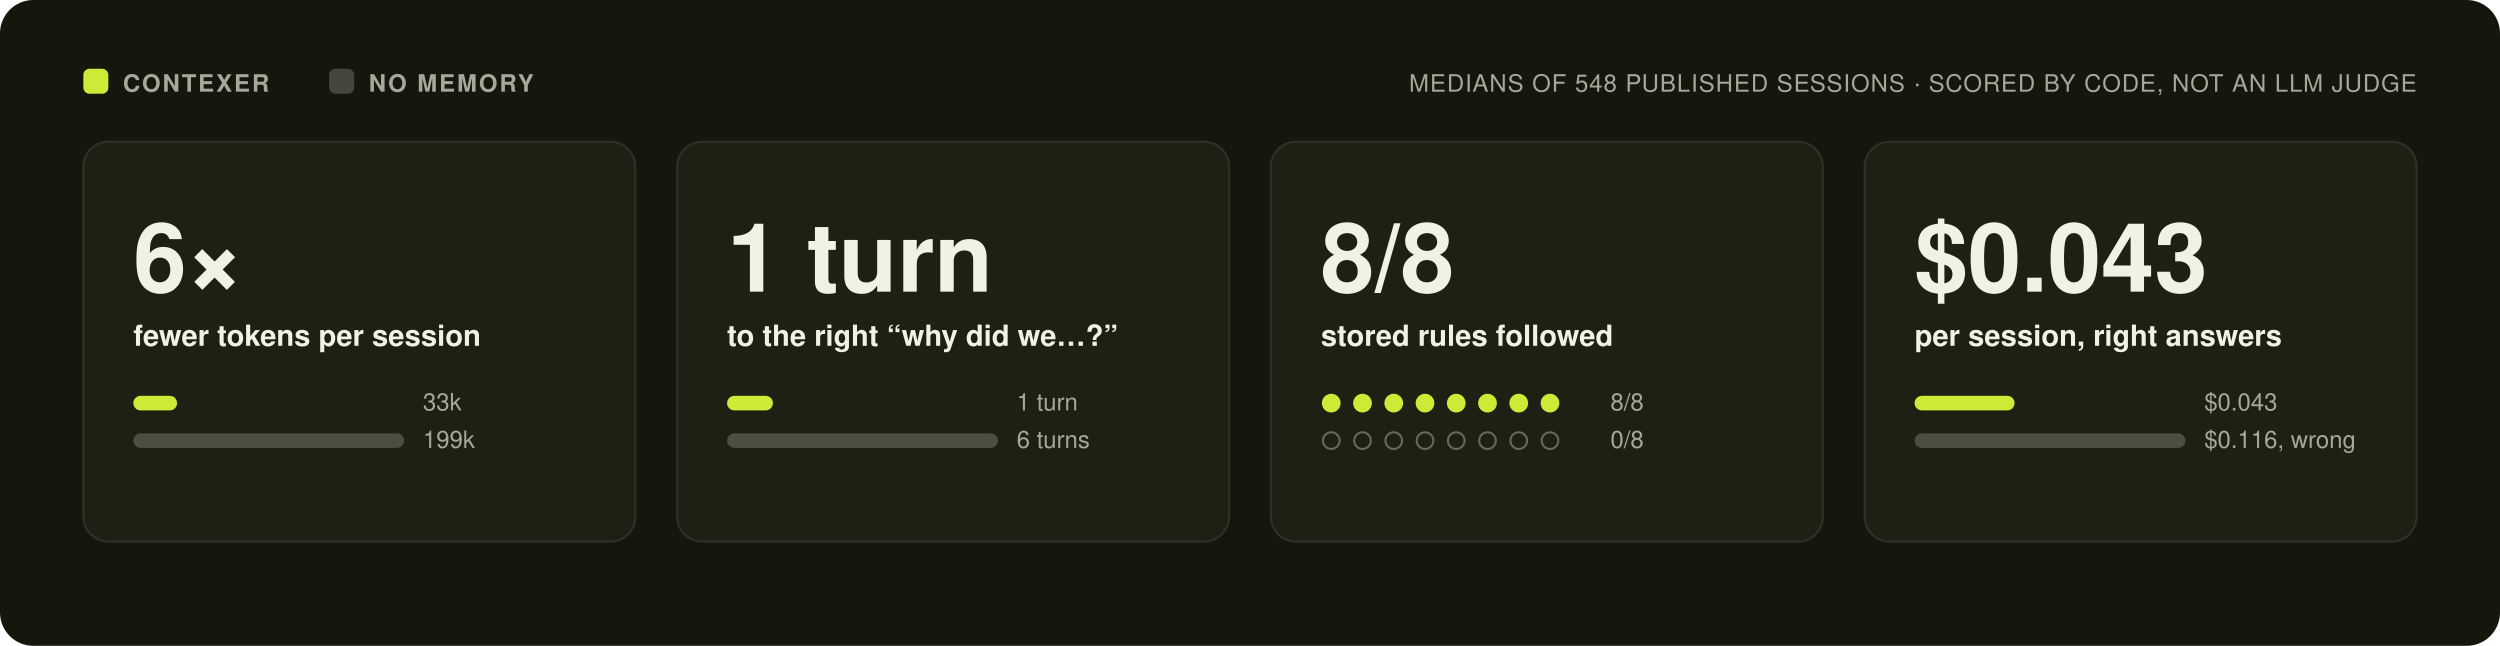
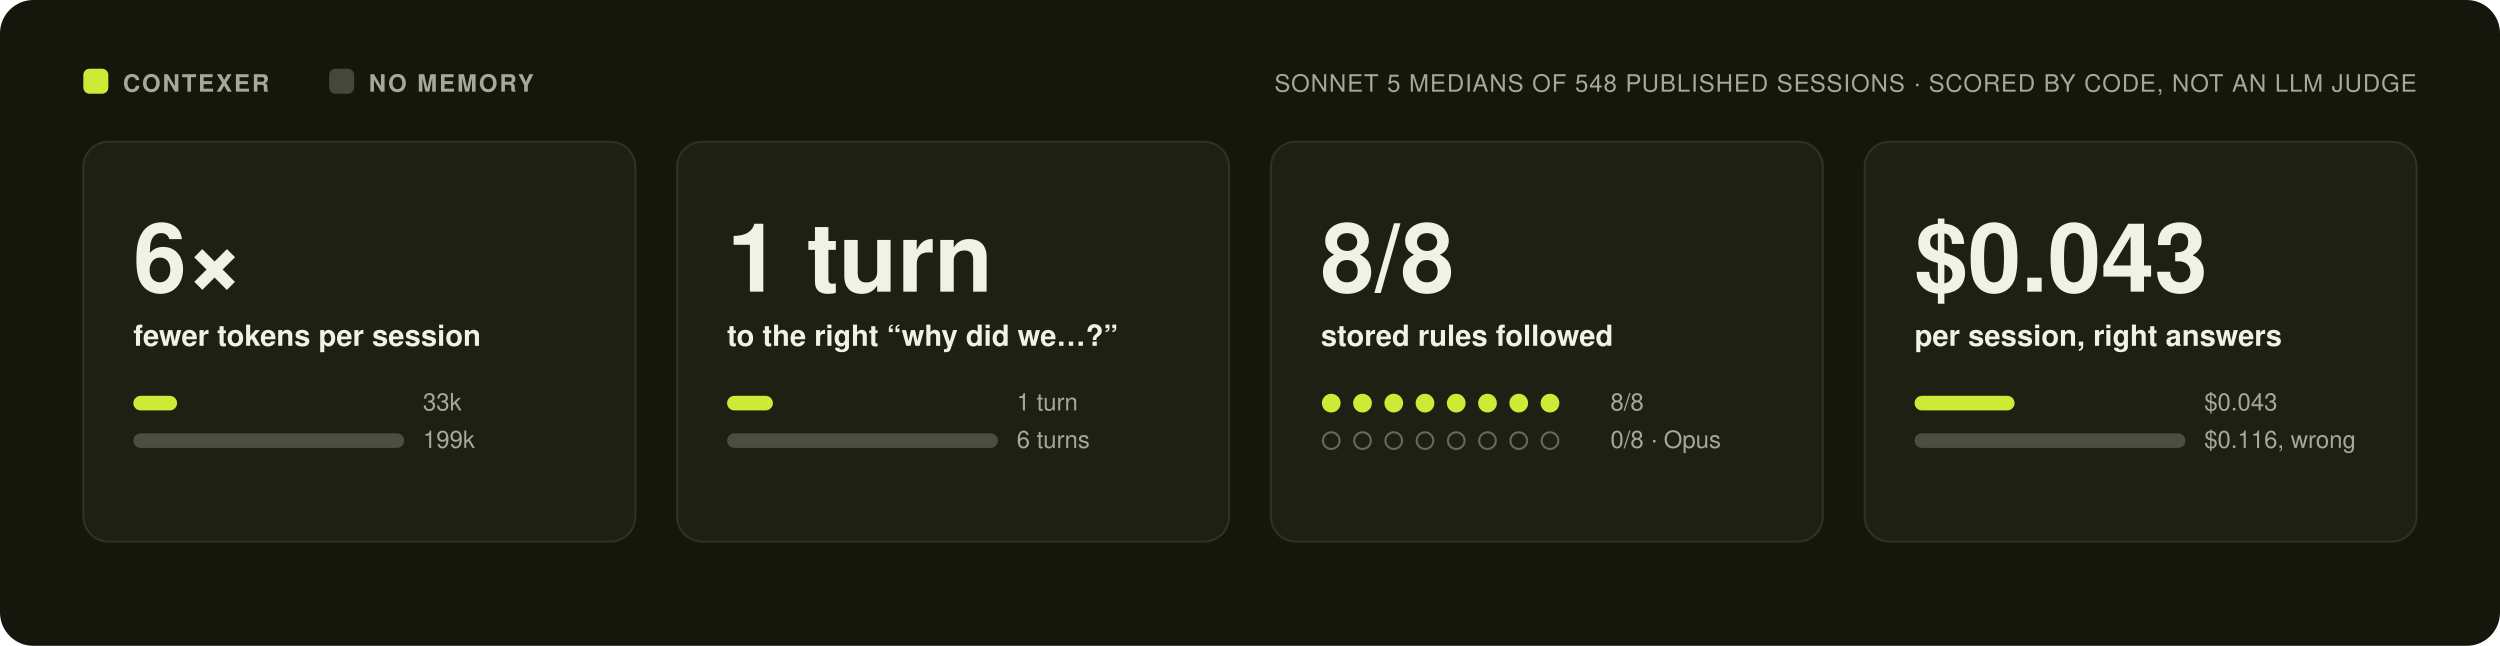
- <svg xmlns="http://www.w3.org/2000/svg" width="1200" height="310" viewBox="0 0 1200 310" role="img" aria-label="Benchmarks, medians across 548 published sessions, Contexer vs no memory: 6 times fewer tokens per session (32,804 vs 198,864); right answer in 1 turn vs 6; 8 of 8 stored rules followed vs 0 of 8; $0.043 per session vs $0.116">
+ <svg xmlns="http://www.w3.org/2000/svg" width="1200" height="310" viewBox="0 0 1200 310" role="img" aria-label="Benchmarks, medians across 548 published sessions, Contexer vs no memory: 6 times fewer tokens per session (32,804 vs 198,864); right answer in 1 turn vs 6; 8 of 8 stored rules followed (Sonnet 5) vs 0 of 8 (Opus); $0.043 per session vs $0.116">
  <rect width="1200" height="310" rx="16" fill="#15170D" />
  <g font-family="-apple-system, 'SF Pro Text', 'Segoe UI', Helvetica, Arial, sans-serif">
    <rect x="40" y="33" width="12" height="12" rx="3" fill="#CDEB36" />
    <text x="59" y="44" font-size="11.5" font-weight="600" letter-spacing="0.08em" fill="#A6A899">CONTEXER</text>
    <rect x="158" y="33" width="12" height="12" rx="3" fill="#F2F1E6" fill-opacity="0.22" />
    <text x="177" y="44" font-size="11.5" font-weight="600" letter-spacing="0.08em" fill="#A6A899">NO MEMORY</text>
-     <text x="1160" y="44" text-anchor="end" font-size="11.5" letter-spacing="0.04em" fill="#A6A899">MEDIANS OF 548 PUBLISHED SESSIONS · SCORED BY CODE, NOT AN LLM JUDGE</text>
+     <text x="1160" y="44" text-anchor="end" font-size="11.5" letter-spacing="0.04em" fill="#A6A899">SONNET 5 MEDIANS OF 548 PUBLISHED SESSIONS · SCORED BY CODE, NOT AN LLM JUDGE</text>
    <rect x="40" y="68" width="265" height="192" rx="12" fill="#1D2013" stroke="#F2F1E6" stroke-opacity="0.1" />
    <text x="64" y="140" font-size="46" font-weight="800" fill="#F2F1E6" style="font-variant-numeric: tabular-nums">6×</text>
    <text x="64" y="166" font-size="14" font-weight="600" fill="#F2F1E6">fewer tokens per session</text>
    <rect x="64" y="190" width="21" height="7" rx="3.5" fill="#CDEB36" />
    <text x="203" y="197" font-size="11.5" fill="#A6A899" style="font-variant-numeric: tabular-nums">33k</text>
    <rect x="64" y="208" width="130" height="7" rx="3.5" fill="#F2F1E6" fill-opacity="0.22" />
    <text x="203" y="215" font-size="11.5" fill="#A6A899" style="font-variant-numeric: tabular-nums">199k</text>
    <rect x="325" y="68" width="265" height="192" rx="12" fill="#1D2013" stroke="#F2F1E6" stroke-opacity="0.1" />
    <text x="349" y="140" font-size="46" font-weight="800" fill="#F2F1E6" style="font-variant-numeric: tabular-nums">1 turn</text>
    <text x="349" y="166" font-size="14" font-weight="600" fill="#F2F1E6">to the right “why did we…?”</text>
    <rect x="349" y="190" width="22" height="7" rx="3.5" fill="#CDEB36" />
    <text x="488" y="197" font-size="11.5" fill="#A6A899" style="font-variant-numeric: tabular-nums">1 turn</text>
    <rect x="349" y="208" width="130" height="7" rx="3.5" fill="#F2F1E6" fill-opacity="0.22" />
    <text x="488" y="215" font-size="11.5" fill="#A6A899" style="font-variant-numeric: tabular-nums">6 turns</text>
    <rect x="610" y="68" width="265" height="192" rx="12" fill="#1D2013" stroke="#F2F1E6" stroke-opacity="0.1" />
    <text x="634" y="140" font-size="46" font-weight="800" fill="#F2F1E6" style="font-variant-numeric: tabular-nums">8/8</text>
    <text x="634" y="166" font-size="14" font-weight="600" fill="#F2F1E6">stored rules followed</text>
    <g fill="#CDEB36">
      <circle cx="639" cy="193.5" r="4.5" />
      <circle cx="654" cy="193.5" r="4.5" />
      <circle cx="669" cy="193.5" r="4.5" />
      <circle cx="684" cy="193.5" r="4.5" />
      <circle cx="699" cy="193.5" r="4.5" />
      <circle cx="714" cy="193.5" r="4.5" />
      <circle cx="729" cy="193.5" r="4.5" />
      <circle cx="744" cy="193.5" r="4.5" />
    </g>
    <text x="773" y="197" font-size="11.5" fill="#A6A899" style="font-variant-numeric: tabular-nums">8/8</text>
    <g fill="none" stroke="#F2F1E6" stroke-opacity="0.35">
      <circle cx="639" cy="211.5" r="4" />
      <circle cx="654" cy="211.5" r="4" />
      <circle cx="669" cy="211.5" r="4" />
      <circle cx="684" cy="211.5" r="4" />
      <circle cx="699" cy="211.5" r="4" />
      <circle cx="714" cy="211.5" r="4" />
      <circle cx="729" cy="211.5" r="4" />
      <circle cx="744" cy="211.5" r="4" />
    </g>
-     <text x="773" y="215" font-size="11.5" fill="#A6A899" style="font-variant-numeric: tabular-nums">0/8</text>
+     <text x="773" y="215" font-size="11.5" fill="#A6A899" style="font-variant-numeric: tabular-nums">0/8 · Opus</text>
    <rect x="895" y="68" width="265" height="192" rx="12" fill="#1D2013" stroke="#F2F1E6" stroke-opacity="0.1" />
    <text x="919" y="140" font-size="46" font-weight="800" fill="#F2F1E6" style="font-variant-numeric: tabular-nums">$0.043</text>
    <text x="919" y="166" font-size="14" font-weight="600" fill="#F2F1E6">per session, right answers</text>
    <rect x="919" y="190" width="48" height="7" rx="3.5" fill="#CDEB36" />
    <text x="1058" y="197" font-size="11.5" fill="#A6A899" style="font-variant-numeric: tabular-nums">$0.043</text>
    <rect x="919" y="208" width="130" height="7" rx="3.5" fill="#F2F1E6" fill-opacity="0.22" />
    <text x="1058" y="215" font-size="11.5" fill="#A6A899" style="font-variant-numeric: tabular-nums">$0.116, wrong</text>
  </g>
</svg>
